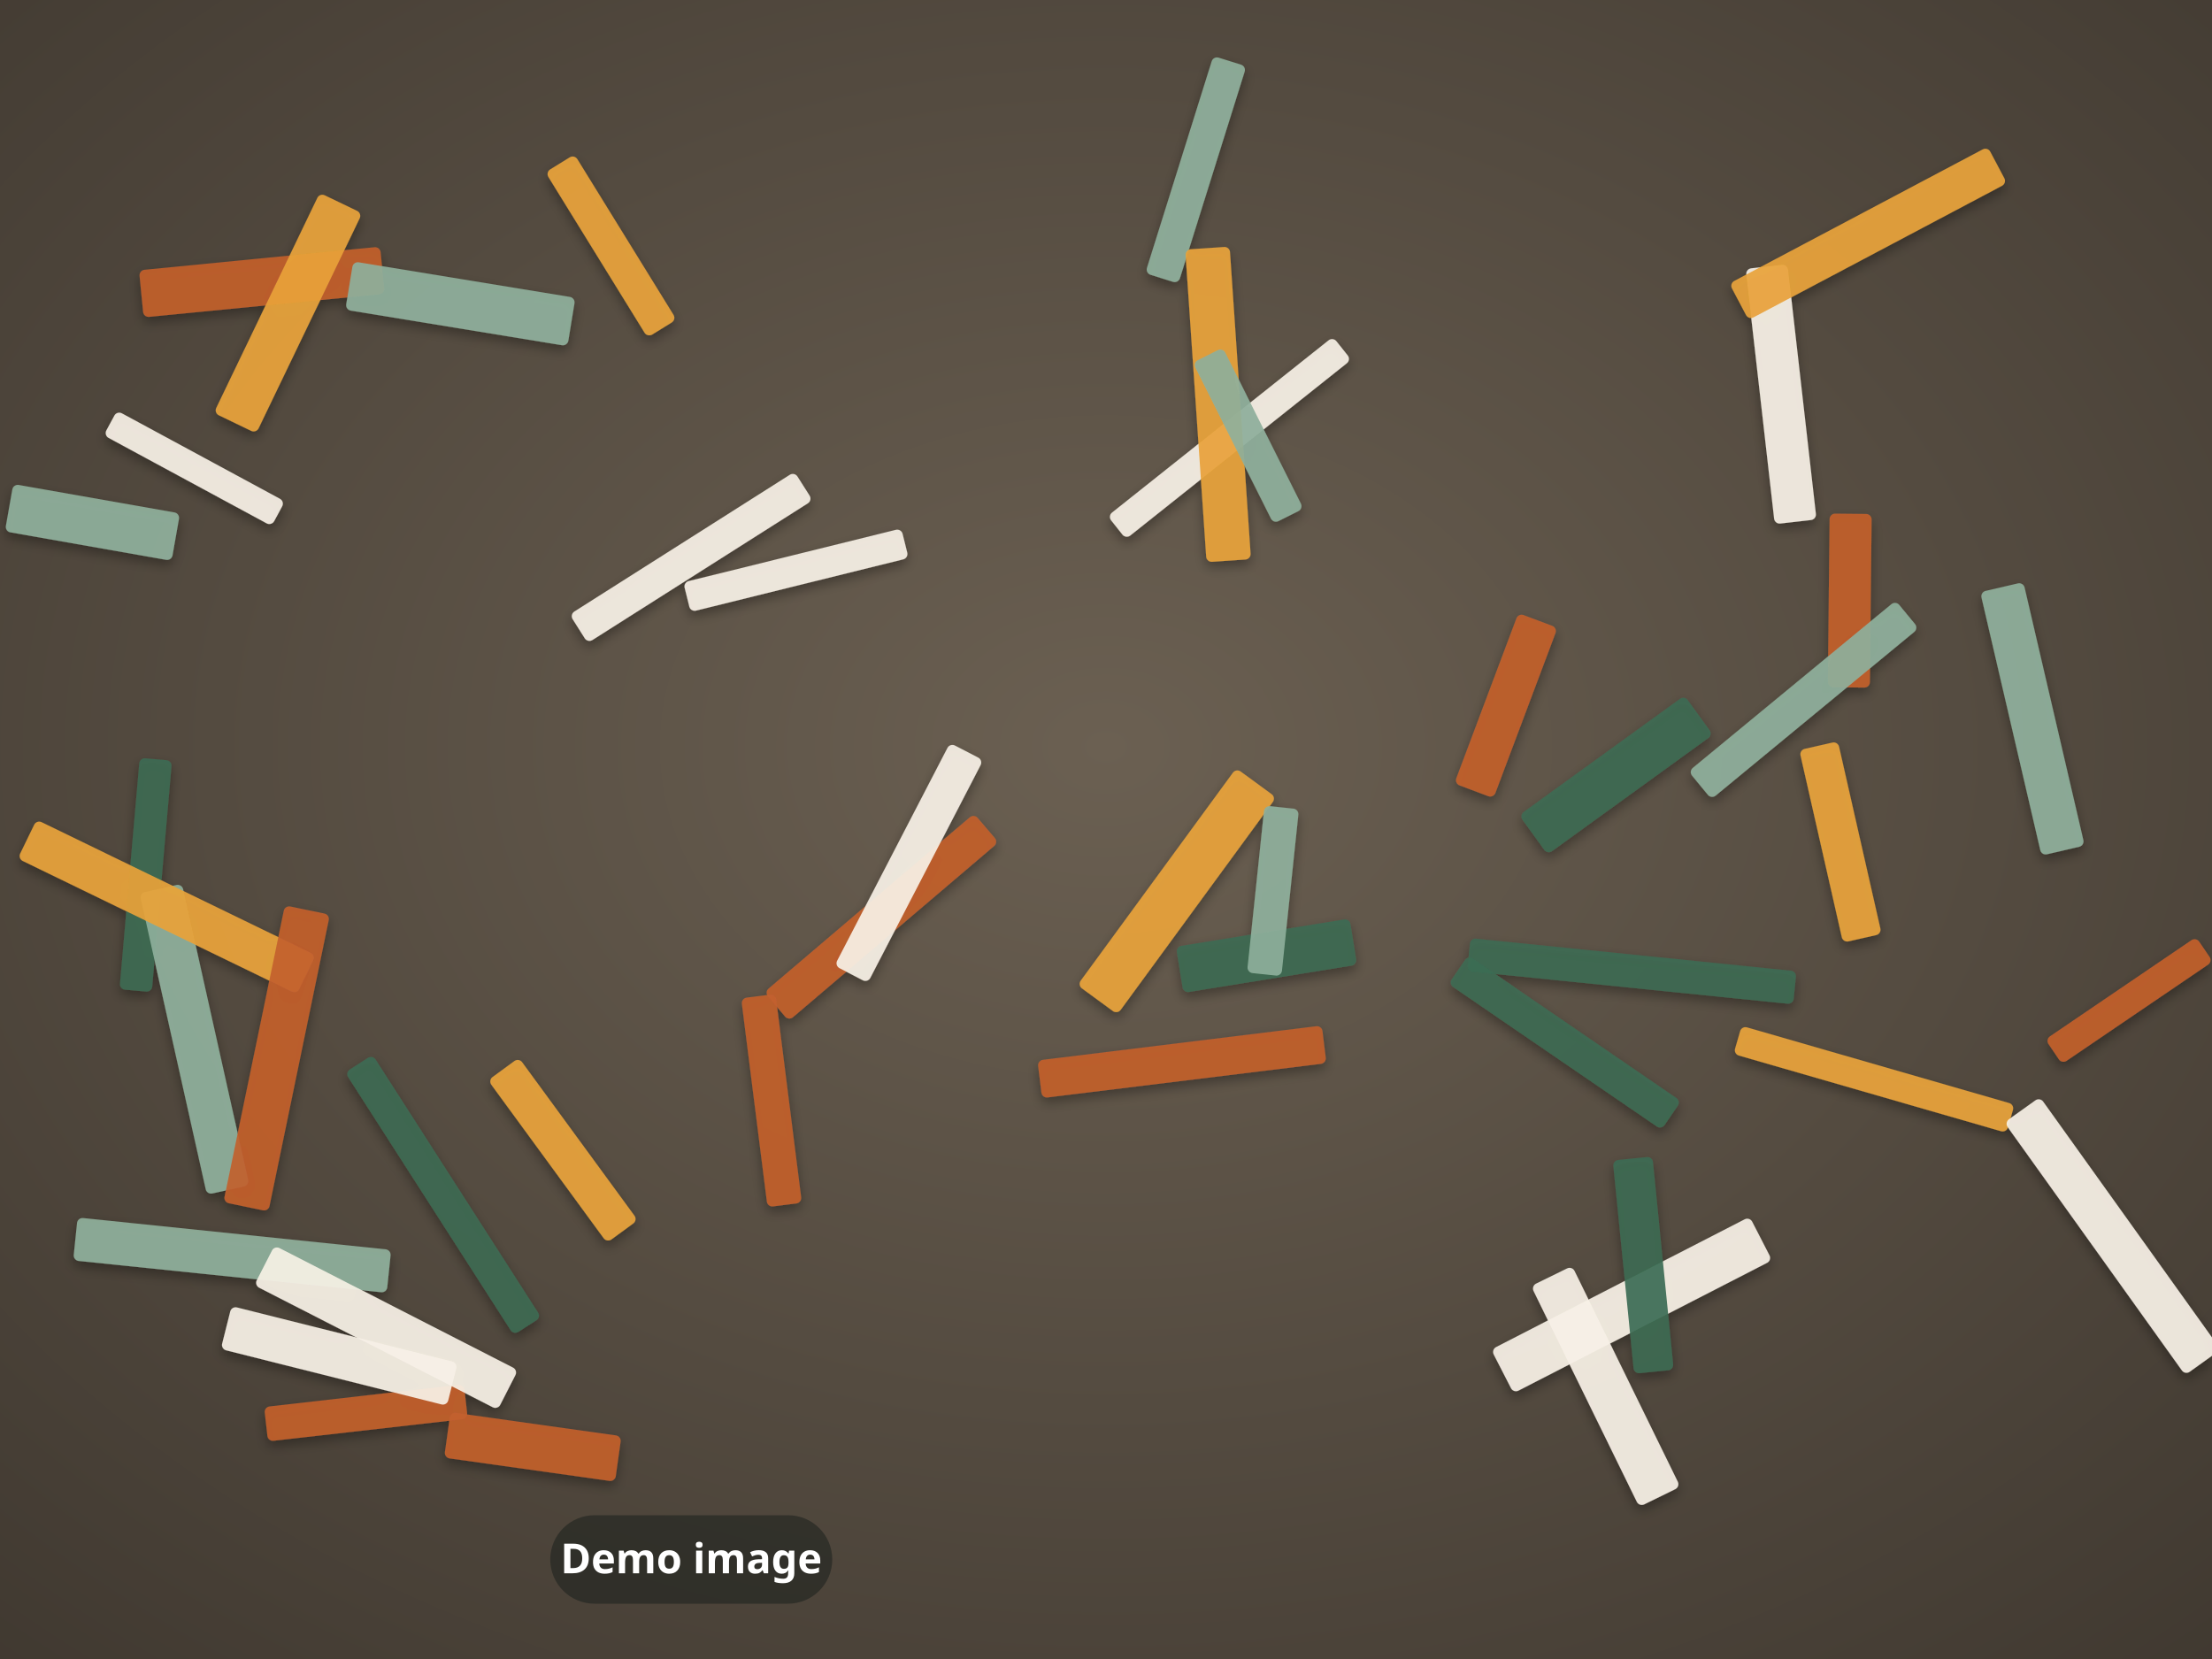
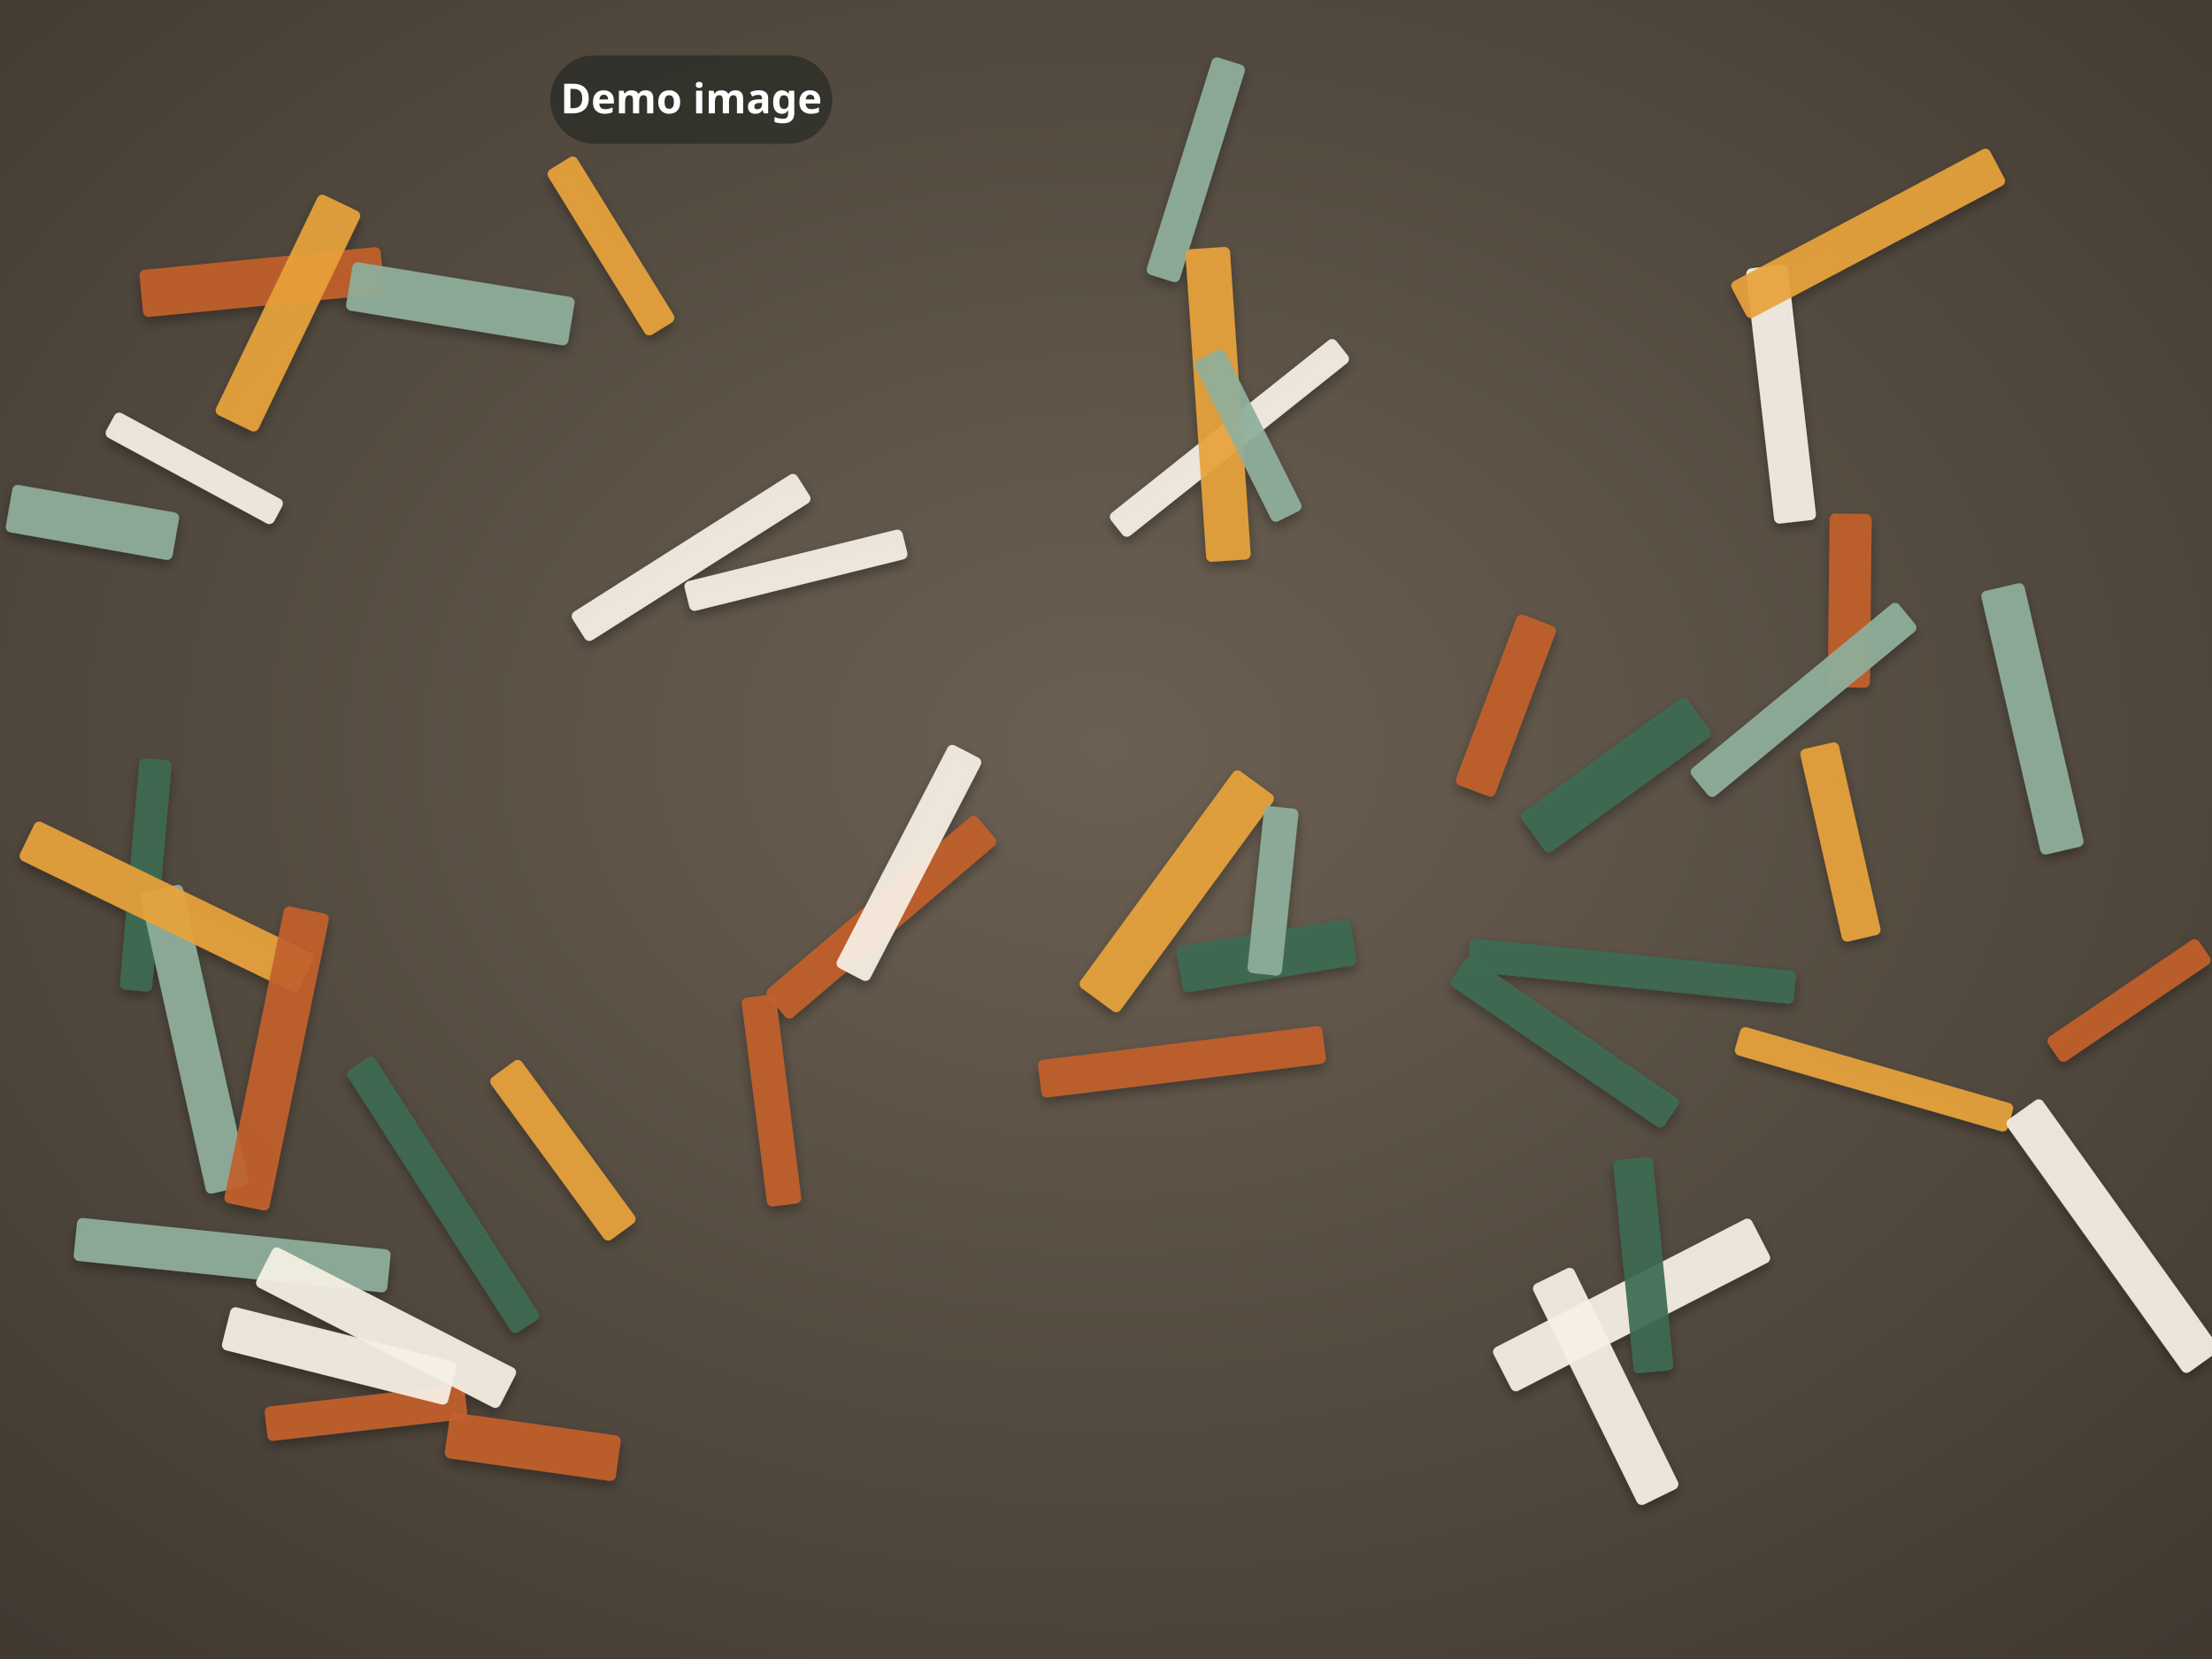
<svg xmlns="http://www.w3.org/2000/svg" viewBox="0 0 800 600" role="img" aria-label="Demo image: Fabric and textile">
  <defs>
    <radialGradient id="g" cx="50%" cy="45%" r="80%">
      <stop offset="0" stop-color="#6b6052" />
      <stop offset="1" stop-color="#3d362e" />
    </radialGradient>
    <filter id="s" x="-20%" y="-20%" width="140%" height="140%">
      <feDropShadow dx="0" dy="2" stdDeviation="2" flood-opacity="0.35" />
    </filter>
  </defs>
  <rect width="800" height="600" fill="url(#g)" />
  <g filter="url(#s)">
    <g transform="translate(136.1 510.8) rotate(173.5)" opacity="0.92">
      <rect x="-32.6" y="-6" width="72.7" height="12.5" rx="2" fill="#c2602f" />
    </g>
    <g transform="translate(644.1 156.2) rotate(263.5)" opacity="0.92">
      <rect x="-32.9" y="-6" width="92.9" height="15.2" rx="2" fill="#f7f1e6" />
    </g>
    <g transform="translate(438.5 351.3) rotate(170.8)" opacity="0.92">
      <rect x="-52" y="-6" width="63.6" height="16.9" rx="2" fill="#3c6b52" />
    </g>
    <g transform="translate(99 457.3) rotate(185.9)" opacity="0.92">
      <rect x="-41.7" y="-6" width="114" height="15.6" rx="2" fill="#8fb09c" />
    </g>
    <g transform="translate(323.1 329.1) rotate(139.6)" opacity="0.92">
      <rect x="-44.8" y="-6" width="99.6" height="13.6" rx="2" fill="#c2602f" />
    </g>
    <g transform="translate(667.4 216.1) rotate(270.6)" opacity="0.92">
      <rect x="-32.5" y="-6" width="62.8" height="15.2" rx="2" fill="#c2602f" />
    </g>
    <g transform="translate(148.9 482.6) rotate(27.1)" opacity="0.92">
      <rect x="-58.8" y="-6" width="98.9" height="16.1" rx="2" fill="#f7f1e6" />
    </g>
    <g transform="translate(576.3 497.5) rotate(243.9)" opacity="0.92">
      <rect x="-49.9" y="-6" width="88.9" height="16.5" rx="2" fill="#f7f1e6" />
    </g>
    <g transform="translate(685.5 393.3) rotate(16.1)" opacity="0.92">
      <rect x="-59.6" y="-6" width="102.7" height="10.6" rx="2" fill="#e8a33a" />
    </g>
    <g transform="translate(304.2 202.7) rotate(346.1)" opacity="0.92">
      <rect x="-57.3" y="-6" width="81.2" height="11" rx="2" fill="#f7f1e6" />
    </g>
    <g transform="translate(409.3 385.4) rotate(353)" opacity="0.92">
      <rect x="-33.6" y="-6" width="103.6" height="13.7" rx="2" fill="#c2602f" />
    </g>
    <g transform="translate(538.7 275.4) rotate(110.6)" opacity="0.92">
      <rect x="-53.9" y="-6" width="65.8" height="15.1" rx="2" fill="#c2602f" />
    </g>
    <g transform="translate(585.9 470.9) rotate(332.8)" opacity="0.92">
      <rect x="-49.3" y="-6" width="105.1" height="17.7" rx="2" fill="#f7f1e6" />
    </g>
    <g transform="translate(51.9 327.4) rotate(275)" opacity="0.92">
      <rect x="-31" y="-6" width="84" height="11.7" rx="2" fill="#3c6b52" />
    </g>
    <g transform="translate(70.3 367.3) rotate(77.4)" opacity="0.92">
      <rect x="-47.5" y="-6" width="111.7" height="15.7" rx="2" fill="#8fb09c" />
    </g>
    <g transform="translate(436.9 311.9) rotate(126.2)" opacity="0.92">
      <rect x="-33.5" y="-6" width="97.2" height="17.9" rx="2" fill="#e8a33a" />
    </g>
    <g transform="translate(444.1 159.7) rotate(321.5)" opacity="0.92">
      <rect x="-50.8" y="-6" width="104.1" height="10.6" rx="2" fill="#f7f1e6" />
    </g>
    <g transform="translate(251.8 200.3) rotate(327.6)" opacity="0.92">
      <rect x="-50.4" y="-6" width="96.3" height="12.2" rx="2" fill="#f7f1e6" />
    </g>
    <g transform="translate(327.7 312.4) rotate(297.4)" opacity="0.92">
      <rect x="-44.6" y="-6" width="90.7" height="13.5" rx="2" fill="#f7f1e6" />
    </g>
    <g transform="translate(428.7 74.3) rotate(107.4)" opacity="0.92">
      <rect x="-54.6" y="-6" width="82.3" height="12.5" rx="2" fill="#8fb09c" />
    </g>
    <g transform="translate(568.5 378.5) rotate(34.4)" opacity="0.92">
      <rect x="-49.6" y="-6" width="93.3" height="12.5" rx="2" fill="#3c6b52" />
    </g>
    <g transform="translate(757.4 434.5) rotate(54.4)" opacity="0.92">
      <rect x="-42.1" y="-6" width="112.3" height="15.8" rx="2" fill="#f7f1e6" />
    </g>
    <g transform="translate(168.4 522.2) rotate(188)" opacity="0.92">
      <rect x="-55.4" y="-6" width="62.4" height="16.6" rx="2" fill="#c2602f" />
    </g>
    <g transform="translate(160.5 432.7) rotate(57.3)" opacity="0.92">
      <rect x="-57" y="-6" width="112.8" height="11.8" rx="2" fill="#3c6b52" />
    </g>
    <g transform="translate(670.8 88.6) rotate(152.1)" opacity="0.92">
      <rect x="-59.1" y="-6" width="105.7" height="14.9" rx="2" fill="#e8a33a" />
    </g>
    <g transform="translate(40.3 187.4) rotate(10)" opacity="0.92">
      <rect x="-37.1" y="-6" width="61.2" height="17.4" rx="2" fill="#8fb09c" />
    </g>
    <g transform="translate(52.9 322.4) rotate(25.9)" opacity="0.92">
      <rect x="-47" y="-6" width="112.2" height="15.6" rx="2" fill="#e8a33a" />
    </g>
    <g transform="translate(660.6 287.6) rotate(257.2)" opacity="0.92">
      <rect x="-53.3" y="-6" width="71.4" height="14.3" rx="2" fill="#e8a33a" />
    </g>
    <g transform="translate(278.9 399) rotate(262.8)" opacity="0.92">
      <rect x="-37.1" y="-6" width="76.1" height="12.5" rx="2" fill="#c2602f" />
    </g>
    <g transform="translate(203.9 414.9) rotate(53.8)" opacity="0.92">
      <rect x="-35.7" y="-6" width="72.8" height="13.8" rx="2" fill="#e8a33a" />
    </g>
    <g transform="translate(461.7 307.3) rotate(276)" opacity="0.92">
      <rect x="-45.3" y="-6" width="60.7" height="12.5" rx="2" fill="#8fb09c" />
    </g>
    <g transform="translate(140.1 492.7) rotate(14.1)" opacity="0.92">
      <rect x="-59.6" y="-6" width="84.3" height="16" rx="2" fill="#f7f1e6" />
    </g>
    <g transform="translate(441.4 128.7) rotate(86.1)" opacity="0.92">
      <rect x="-39.2" y="-6" width="113.3" height="16.1" rx="2" fill="#e8a33a" />
    </g>
    <g transform="translate(72.3 169.4) rotate(208.4)" opacity="0.92">
      <rect x="-32.7" y="-6" width="69" height="10.1" rx="2" fill="#f7f1e6" />
    </g>
    <g transform="translate(106.6 103.4) rotate(174.4)" opacity="0.92">
      <rect x="-32.1" y="-6" width="87.6" height="17.1" rx="2" fill="#c2602f" />
    </g>
    <g transform="translate(161.3 111.9) rotate(189.3)" opacity="0.92">
      <rect x="-45.5" y="-6" width="81.4" height="17.7" rx="2" fill="#8fb09c" />
    </g>
    <g transform="translate(97.6 383.3) rotate(281.7)" opacity="0.92">
      <rect x="-53.8" y="-6" width="109.6" height="16.6" rx="2" fill="#c2602f" />
    </g>
    <g transform="translate(463.2 181) rotate(63.4)" opacity="0.92">
      <rect x="-58.8" y="-6" width="65.1" height="12.1" rx="2" fill="#8fb09c" />
    </g>
    <g transform="translate(232.6 107.5) rotate(58.3)" opacity="0.92">
      <rect x="-57" y="-6" width="70.2" height="12.3" rx="2" fill="#e8a33a" />
    </g>
    <g transform="translate(653.7 251.3) rotate(320.5)" opacity="0.92">
      <rect x="-50.8" y="-6" width="97.1" height="13" rx="2" fill="#8fb09c" />
    </g>
    <g transform="translate(106.3 103) rotate(295.7)" opacity="0.92">
      <rect x="-54.3" y="-6" width="88.3" height="17" rx="2" fill="#e8a33a" />
    </g>
    <g transform="translate(575 349.7) rotate(5.8)" opacity="0.92">
      <rect x="-44" y="-6" width="118.5" height="12" rx="2" fill="#3c6b52" />
    </g>
    <g transform="translate(732.5 257.8) rotate(256.9)" opacity="0.92">
      <rect x="-51.6" y="-6" width="97.8" height="16" rx="2" fill="#8fb09c" />
    </g>
    <g transform="translate(593.7 270.2) rotate(324.1)" opacity="0.92">
      <rect x="-50.3" y="-6" width="73.8" height="17.5" rx="2" fill="#3c6b52" />
    </g>
    <g transform="translate(748 376) rotate(145.8)" opacity="0.92">
      <rect x="-59.1" y="-6" width="65.9" height="10.7" rx="2" fill="#c2602f" />
    </g>
    <g transform="translate(595.1 453.4) rotate(84.3)" opacity="0.92">
      <rect x="-34.7" y="-6" width="77.5" height="14.4" rx="2" fill="#3c6b52" />
    </g>
  </g>
  <g font-family="'DM Sans', system-ui, sans-serif">
-     <rect x="199" y="548" width="102" height="32" rx="16" fill="#1b1f1c" fill-opacity="0.55" />
-     <text x="250" y="569" text-anchor="middle" font-size="15" font-weight="600" fill="#ffffff">Demo image</text>
+     <rect x="199" y="20" width="102" height="32" rx="16" fill="#1b1f1c" fill-opacity="0.55" />
+     <text x="250" y="41" text-anchor="middle" font-size="15" font-weight="600" fill="#ffffff">Demo image</text>
  </g>
</svg>
